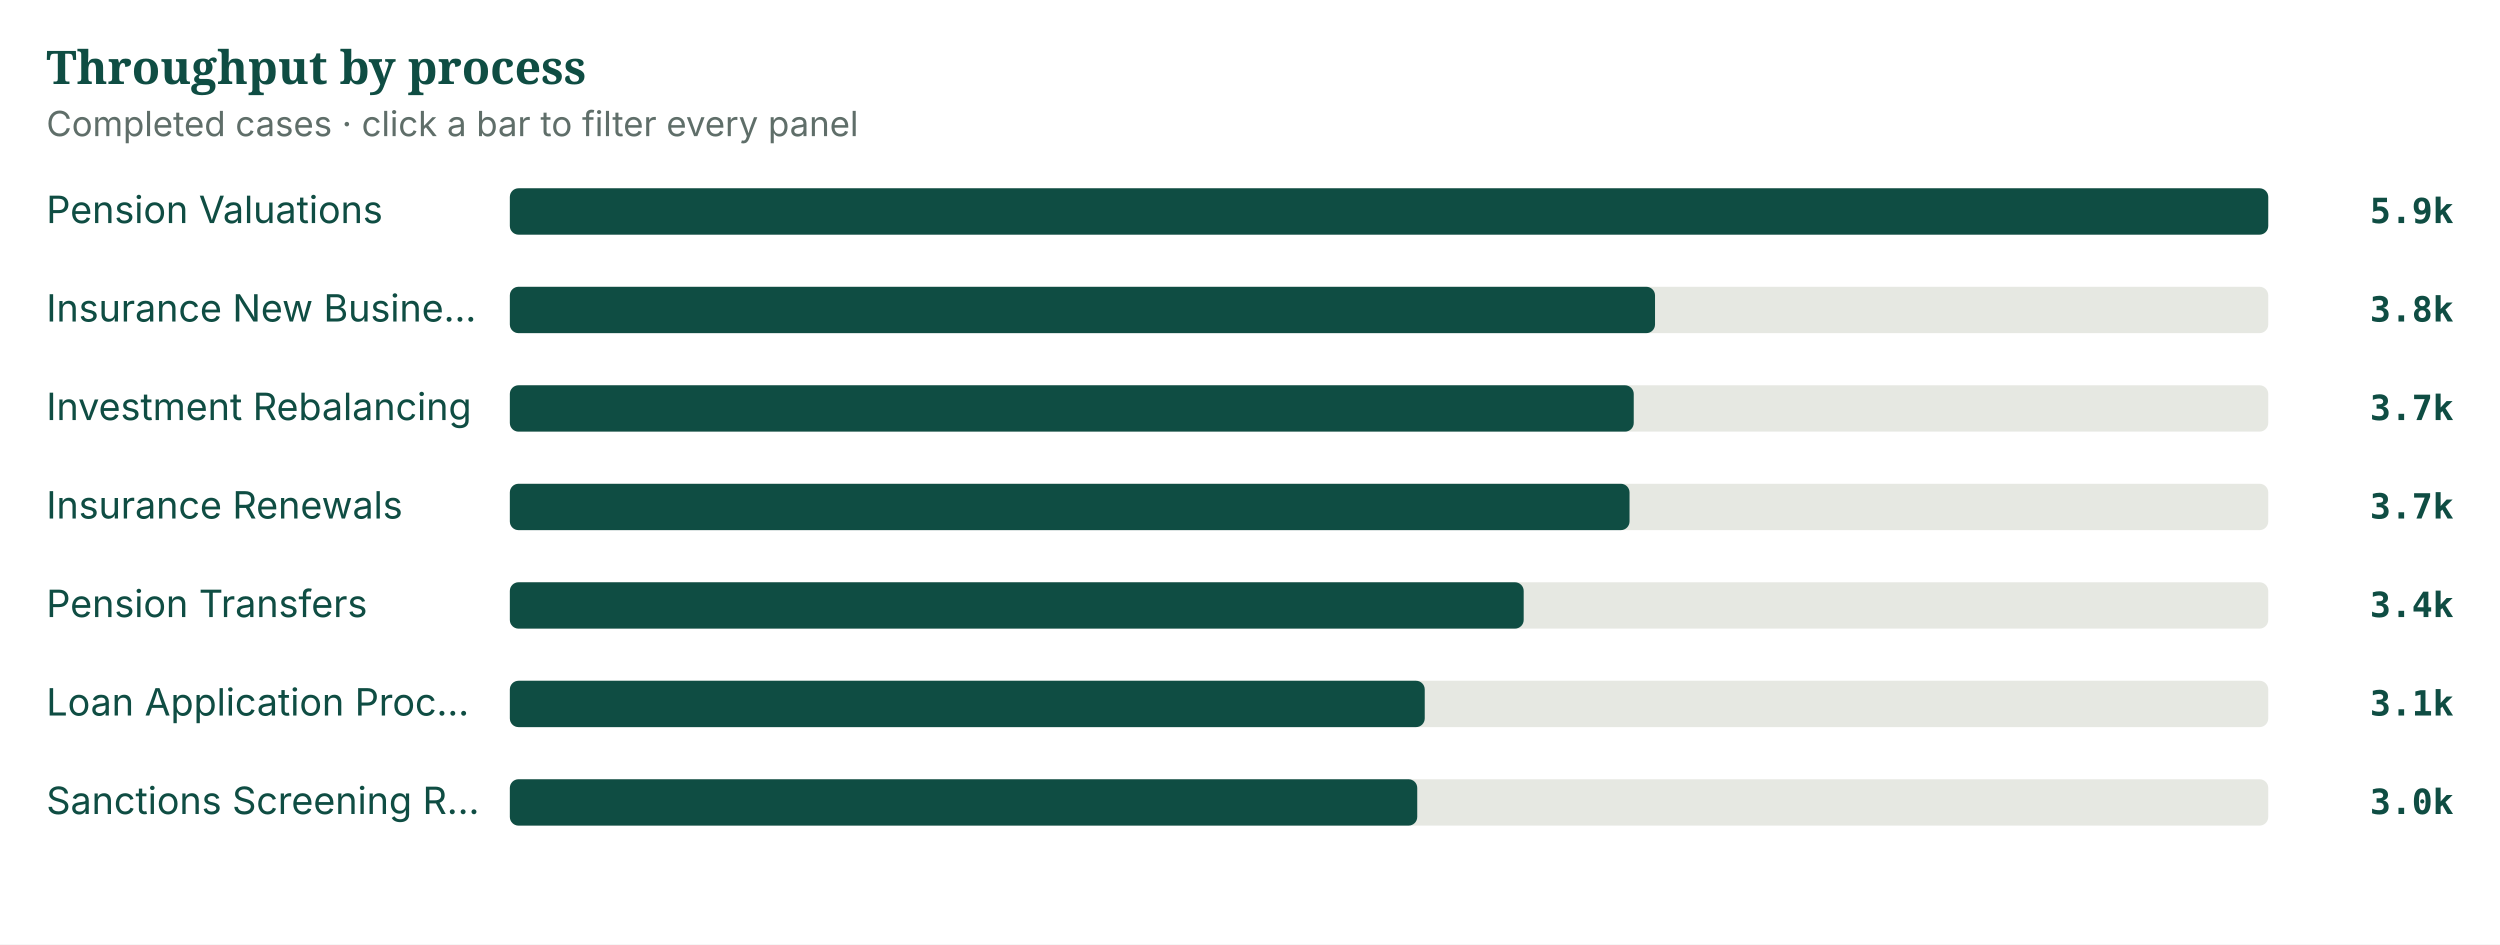
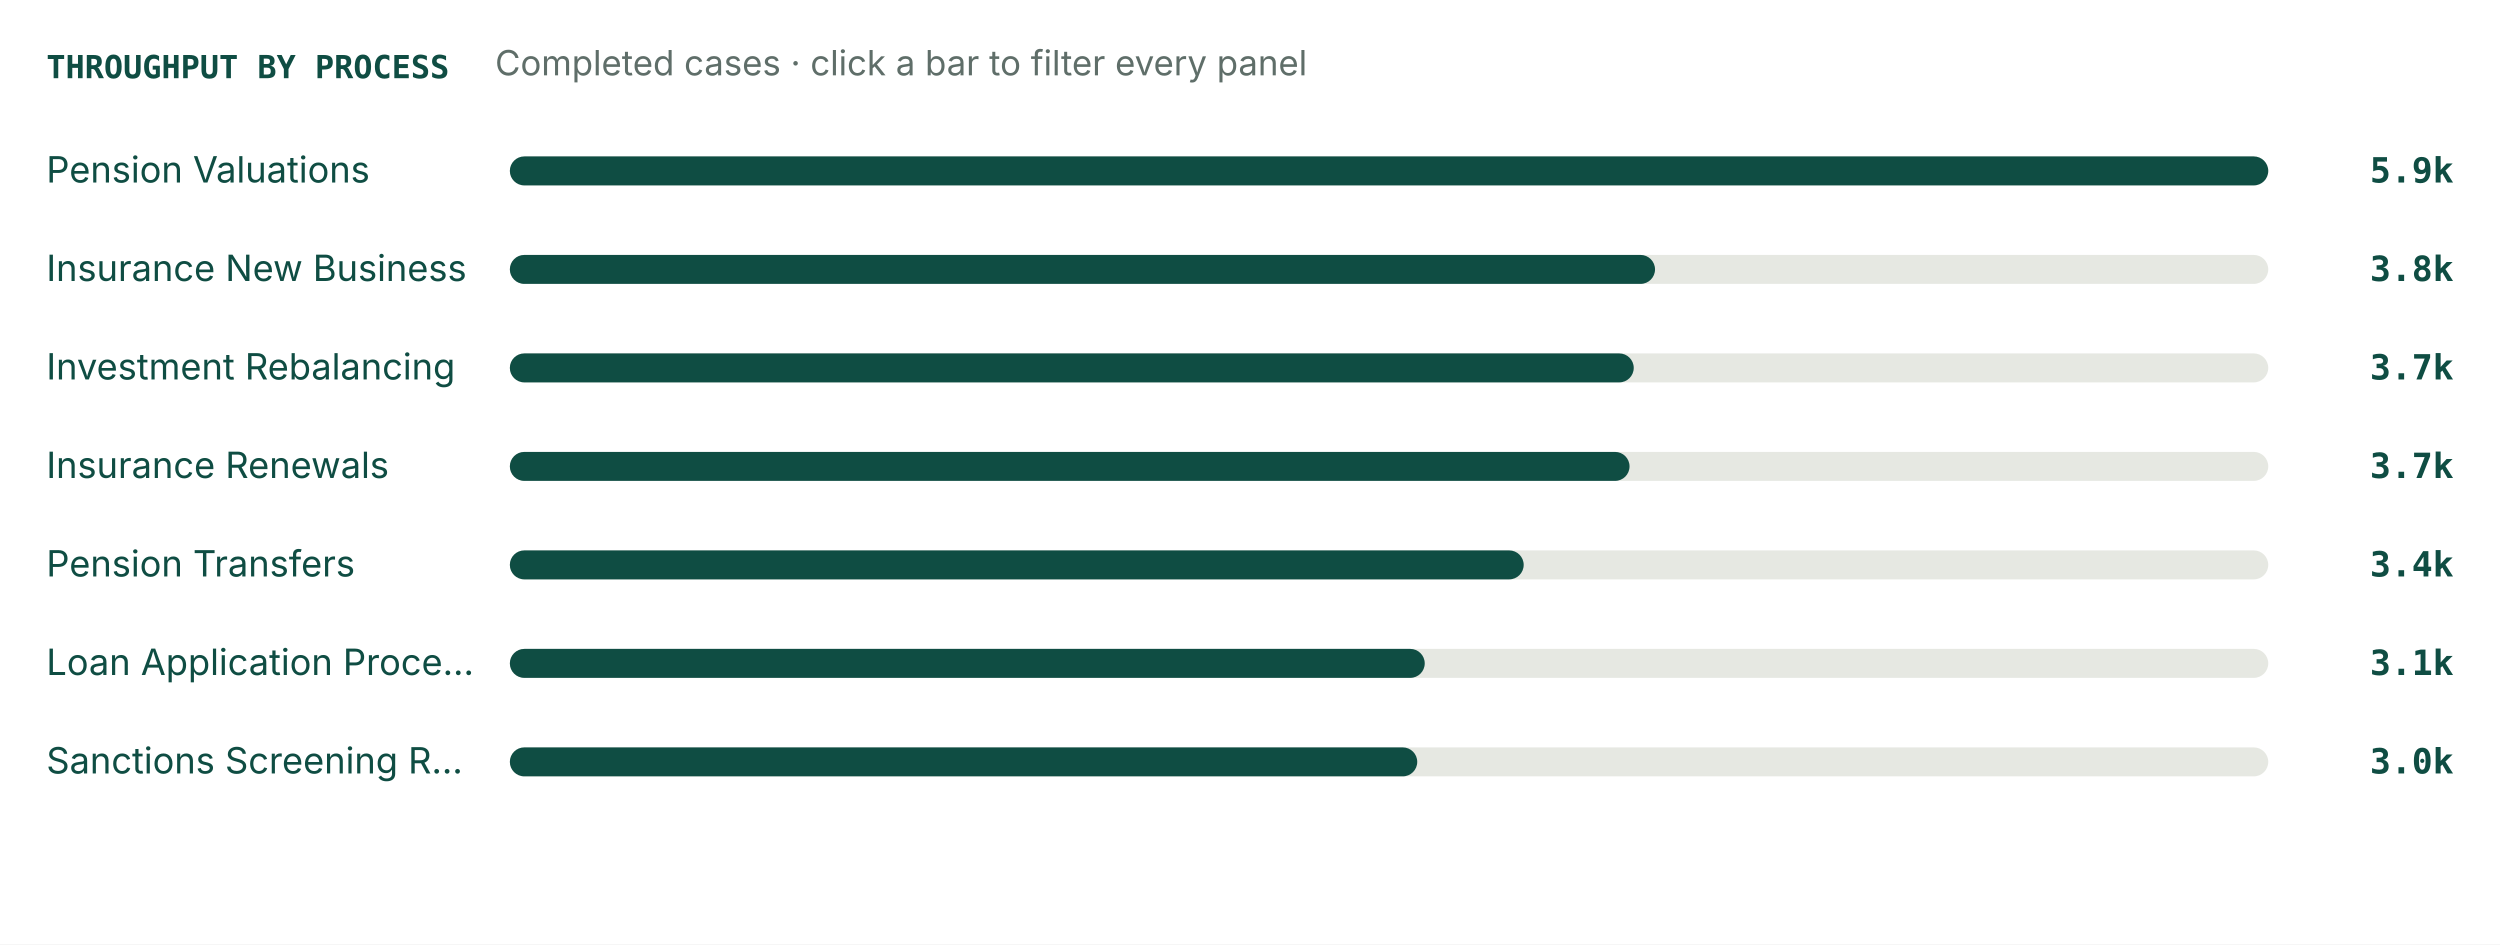
<svg xmlns="http://www.w3.org/2000/svg" version="1.1" class="marks" width="863" height="326" viewBox="0 0 863 326">
  <rect width="863" height="326" fill="#FFFFFF" />
  <g fill="none" stroke-miterlimit="10" transform="translate(0,0)">
    <g class="mark-group role-frame root" role="graphics-object" aria-roledescription="group mark container">
      <g transform="translate(0,0)">
        <path class="background" aria-hidden="true" d="M0,0h863v326h-863Z" />
        <g>
          <g class="mark-text role-mark frame_title" role="graphics-object" aria-roledescription="text mark container">
-             <text text-anchor="start" transform="translate(16,29)" font-family="Fraunces, Cambria, Georgia, Gelasio, serif" font-size="16px" font-weight="bold" fill="#0F4D43">Throughput by process</text>
+             <text text-anchor="start" transform="translate(16,27)" font-family="'JetBrains Mono', Consolas, 'Roboto Mono', monospace" font-size="11px" font-weight="600" fill="#0F4D43">THROUGHPUT BY PROCESS</text>
          </g>
          <g class="mark-text role-mark" role="graphics-object" aria-roledescription="text mark container">
-             <text text-anchor="start" transform="translate(16,47)" font-family="Inter, 'Segoe UI', Carlito, Calibri, Arial, sans-serif" font-size="12px" fill="#5F6E69">Completed cases · click a bar to filter every panel</text>
+             <text text-anchor="start" transform="translate(170.9,26)" font-family="Inter, 'Segoe UI', Carlito, Calibri, Arial, sans-serif" font-size="12px" fill="#5F6E69">Completed cases · click a bar to filter every panel</text>
          </g>
          <g class="mark-group role-scope hb_row" role="graphics-object" aria-roledescription="group mark container">
-             <g transform="translate(16,56)">
+             <g transform="translate(16,42)">
              <path class="background" aria-hidden="true" d="M0,0h831v34h-831Z" opacity="1" />
              <g>
                <g class="mark-text role-mark" role="graphics-object" aria-roledescription="text mark container">
-                   <text text-anchor="start" transform="translate(0,21)" font-family="Inter, 'Segoe UI', Carlito, Calibri, Arial, sans-serif" font-size="13px" fill="#0F4D43">Pension Valuations</text>
+                   <text text-anchor="start" transform="translate(0,21)" font-family="Inter, 'Segoe UI', Carlito, Calibri, Arial, sans-serif" font-size="12.5px" fill="#0F4D43">Pension Valuations</text>
                </g>
                <g class="mark-rect role-mark" role="graphics-symbol" aria-roledescription="rect mark container">
-                   <path d="M163,9L764,9C765.656,9,767,10.344,767,12L767,22C767,23.656,765.656,25,764,25L163,25C161.344,25,160,23.656,160,22L160,12C160,10.344,161.344,9,163,9Z" fill="#E6E8E2" />
+                   <path d="M165,12L762,12C764.76,12,767,14.24,767,17L767,17C767,19.76,764.76,22,762,22L165,22C162.24,22,160,19.76,160,17L160,17C160,14.24,162.24,12,165,12Z" fill="#E6E8E2" />
                </g>
                <g class="mark-rect role-mark" role="graphics-symbol" aria-roledescription="rect mark container">
-                   <path d="M163,9L764,9C765.656,9,767,10.344,767,12L767,22C767,23.656,765.656,25,764,25L163,25C161.344,25,160,23.656,160,22L160,12C160,10.344,161.344,9,163,9Z" fill="#0F4D43" />
+                   <path d="M165,12L762,12C764.76,12,767,14.24,767,17L767,17C767,19.76,764.76,22,762,22L165,22C162.24,22,160,19.76,160,17L160,17C160,14.24,162.24,12,165,12Z" fill="#0F4D43" />
                </g>
                <g class="mark-text role-mark" role="graphics-object" aria-roledescription="text mark container">
-                   <text text-anchor="end" transform="translate(831,21)" font-family="'JetBrains Mono', Consolas, 'Roboto Mono', monospace" font-size="12px" font-weight="bold" fill="#0F4D43">5.9k</text>
+                   <text text-anchor="end" transform="translate(831,21)" font-family="'JetBrains Mono', Consolas, 'Roboto Mono', monospace" font-size="12px" font-weight="600" fill="#0F4D43">5.9k</text>
                </g>
              </g>
              <path class="foreground" aria-hidden="true" d="" display="none" />
            </g>
-             <g transform="translate(16,90)">
+             <g transform="translate(16,76)">
              <path class="background" aria-hidden="true" d="M0,0h831v34h-831Z" opacity="1" />
              <g>
                <g class="mark-text role-mark" role="graphics-object" aria-roledescription="text mark container">
-                   <text text-anchor="start" transform="translate(0,21)" font-family="Inter, 'Segoe UI', Carlito, Calibri, Arial, sans-serif" font-size="13px" fill="#0F4D43">Insurance New Busine…</text>
+                   <text text-anchor="start" transform="translate(0,21)" font-family="Inter, 'Segoe UI', Carlito, Calibri, Arial, sans-serif" font-size="12.5px" fill="#0F4D43">Insurance New Business</text>
                </g>
                <g class="mark-rect role-mark" role="graphics-symbol" aria-roledescription="rect mark container">
-                   <path d="M163,9L764,9C765.656,9,767,10.344,767,12L767,22C767,23.656,765.656,25,764,25L163,25C161.344,25,160,23.656,160,22L160,12C160,10.344,161.344,9,163,9Z" fill="#E6E8E2" />
+                   <path d="M165,12L762,12C764.76,12,767,14.24,767,17L767,17C767,19.76,764.76,22,762,22L165,22C162.24,22,160,19.76,160,17L160,17C160,14.24,162.24,12,165,12Z" fill="#E6E8E2" />
                </g>
                <g class="mark-rect role-mark" role="graphics-symbol" aria-roledescription="rect mark container">
-                   <path d="M163,9L552.316,9C553.972,9,555.316,10.344,555.316,12L555.316,22C555.316,23.656,553.972,25,552.316,25L163,25C161.344,25,160,23.656,160,22L160,12C160,10.344,161.344,9,163,9Z" fill="#0F4D43" />
+                   <path d="M165,12L550.316,12C553.076,12,555.316,14.24,555.316,17L555.316,17C555.316,19.76,553.076,22,550.316,22L165,22C162.24,22,160,19.76,160,17L160,17C160,14.24,162.24,12,165,12Z" fill="#0F4D43" />
                </g>
                <g class="mark-text role-mark" role="graphics-object" aria-roledescription="text mark container">
-                   <text text-anchor="end" transform="translate(831,21)" font-family="'JetBrains Mono', Consolas, 'Roboto Mono', monospace" font-size="12px" font-weight="bold" fill="#0F4D43">3.8k</text>
+                   <text text-anchor="end" transform="translate(831,21)" font-family="'JetBrains Mono', Consolas, 'Roboto Mono', monospace" font-size="12px" font-weight="600" fill="#0F4D43">3.8k</text>
                </g>
              </g>
              <path class="foreground" aria-hidden="true" d="" display="none" />
            </g>
-             <g transform="translate(16,124)">
+             <g transform="translate(16,110)">
              <path class="background" aria-hidden="true" d="M0,0h831v34h-831Z" opacity="1" />
              <g>
                <g class="mark-text role-mark" role="graphics-object" aria-roledescription="text mark container">
-                   <text text-anchor="start" transform="translate(0,21)" font-family="Inter, 'Segoe UI', Carlito, Calibri, Arial, sans-serif" font-size="13px" fill="#0F4D43">Investment Rebalancing</text>
+                   <text text-anchor="start" transform="translate(0,21)" font-family="Inter, 'Segoe UI', Carlito, Calibri, Arial, sans-serif" font-size="12.5px" fill="#0F4D43">Investment Rebalancing</text>
                </g>
                <g class="mark-rect role-mark" role="graphics-symbol" aria-roledescription="rect mark container">
-                   <path d="M163,9L764,9C765.656,9,767,10.344,767,12L767,22C767,23.656,765.656,25,764,25L163,25C161.344,25,160,23.656,160,22L160,12C160,10.344,161.344,9,163,9Z" fill="#E6E8E2" />
+                   <path d="M165,12L762,12C764.76,12,767,14.24,767,17L767,17C767,19.76,764.76,22,762,22L165,22C162.24,22,160,19.76,160,17L160,17C160,14.24,162.24,12,165,12Z" fill="#E6E8E2" />
                </g>
                <g class="mark-rect role-mark" role="graphics-symbol" aria-roledescription="rect mark container">
-                   <path d="M163,9L544.967,9C546.622,9,547.967,10.344,547.967,12L547.967,22C547.967,23.656,546.622,25,544.967,25L163,25C161.344,25,160,23.656,160,22L160,12C160,10.344,161.344,9,163,9Z" fill="#0F4D43" />
+                   <path d="M165,12L542.967,12C545.726,12,547.967,14.24,547.967,17L547.967,17C547.967,19.76,545.726,22,542.967,22L165,22C162.24,22,160,19.76,160,17L160,17C160,14.24,162.24,12,165,12Z" fill="#0F4D43" />
                </g>
                <g class="mark-text role-mark" role="graphics-object" aria-roledescription="text mark container">
-                   <text text-anchor="end" transform="translate(831,21)" font-family="'JetBrains Mono', Consolas, 'Roboto Mono', monospace" font-size="12px" font-weight="bold" fill="#0F4D43">3.7k</text>
+                   <text text-anchor="end" transform="translate(831,21)" font-family="'JetBrains Mono', Consolas, 'Roboto Mono', monospace" font-size="12px" font-weight="600" fill="#0F4D43">3.7k</text>
                </g>
              </g>
              <path class="foreground" aria-hidden="true" d="" display="none" />
            </g>
-             <g transform="translate(16,158)">
+             <g transform="translate(16,144)">
              <path class="background" aria-hidden="true" d="M0,0h831v34h-831Z" opacity="1" />
              <g>
                <g class="mark-text role-mark" role="graphics-object" aria-roledescription="text mark container">
-                   <text text-anchor="start" transform="translate(0,21)" font-family="Inter, 'Segoe UI', Carlito, Calibri, Arial, sans-serif" font-size="13px" fill="#0F4D43">Insurance Renewals</text>
+                   <text text-anchor="start" transform="translate(0,21)" font-family="Inter, 'Segoe UI', Carlito, Calibri, Arial, sans-serif" font-size="12.5px" fill="#0F4D43">Insurance Renewals</text>
                </g>
                <g class="mark-rect role-mark" role="graphics-symbol" aria-roledescription="rect mark container">
-                   <path d="M163,9L764,9C765.656,9,767,10.344,767,12L767,22C767,23.656,765.656,25,764,25L163,25C161.344,25,160,23.656,160,22L160,12C160,10.344,161.344,9,163,9Z" fill="#E6E8E2" />
+                   <path d="M165,12L762,12C764.76,12,767,14.24,767,17L767,17C767,19.76,764.76,22,762,22L165,22C162.24,22,160,19.76,160,17L160,17C160,14.24,162.24,12,165,12Z" fill="#E6E8E2" />
                </g>
                <g class="mark-rect role-mark" role="graphics-symbol" aria-roledescription="rect mark container">
-                   <path d="M163,9L543.517,9C545.173,9,546.517,10.344,546.517,12L546.517,22C546.517,23.656,545.173,25,543.517,25L163,25C161.344,25,160,23.656,160,22L160,12C160,10.344,161.344,9,163,9Z" fill="#0F4D43" />
+                   <path d="M165,12L541.517,12C544.277,12,546.517,14.24,546.517,17L546.517,17C546.517,19.76,544.277,22,541.517,22L165,22C162.24,22,160,19.76,160,17L160,17C160,14.24,162.24,12,165,12Z" fill="#0F4D43" />
                </g>
                <g class="mark-text role-mark" role="graphics-object" aria-roledescription="text mark container">
-                   <text text-anchor="end" transform="translate(831,21)" font-family="'JetBrains Mono', Consolas, 'Roboto Mono', monospace" font-size="12px" font-weight="bold" fill="#0F4D43">3.7k</text>
+                   <text text-anchor="end" transform="translate(831,21)" font-family="'JetBrains Mono', Consolas, 'Roboto Mono', monospace" font-size="12px" font-weight="600" fill="#0F4D43">3.7k</text>
                </g>
              </g>
              <path class="foreground" aria-hidden="true" d="" display="none" />
            </g>
-             <g transform="translate(16,192)">
+             <g transform="translate(16,178)">
              <path class="background" aria-hidden="true" d="M0,0h831v34h-831Z" opacity="1" />
              <g>
                <g class="mark-text role-mark" role="graphics-object" aria-roledescription="text mark container">
-                   <text text-anchor="start" transform="translate(0,21)" font-family="Inter, 'Segoe UI', Carlito, Calibri, Arial, sans-serif" font-size="13px" fill="#0F4D43">Pension Transfers</text>
+                   <text text-anchor="start" transform="translate(0,21)" font-family="Inter, 'Segoe UI', Carlito, Calibri, Arial, sans-serif" font-size="12.5px" fill="#0F4D43">Pension Transfers</text>
                </g>
                <g class="mark-rect role-mark" role="graphics-symbol" aria-roledescription="rect mark container">
-                   <path d="M163,9L764,9C765.656,9,767,10.344,767,12L767,22C767,23.656,765.656,25,764,25L163,25C161.344,25,160,23.656,160,22L160,12C160,10.344,161.344,9,163,9Z" fill="#E6E8E2" />
+                   <path d="M165,12L762,12C764.76,12,767,14.24,767,17L767,17C767,19.76,764.76,22,762,22L165,22C162.24,22,160,19.76,160,17L160,17C160,14.24,162.24,12,165,12Z" fill="#E6E8E2" />
                </g>
                <g class="mark-rect role-mark" role="graphics-symbol" aria-roledescription="rect mark container">
-                   <path d="M163,9L506.977,9C508.633,9,509.977,10.344,509.977,12L509.977,22C509.977,23.656,508.633,25,506.977,25L163,25C161.344,25,160,23.656,160,22L160,12C160,10.344,161.344,9,163,9Z" fill="#0F4D43" />
+                   <path d="M165,12L504.977,12C507.737,12,509.977,14.24,509.977,17L509.977,17C509.977,19.76,507.737,22,504.977,22L165,22C162.24,22,160,19.76,160,17L160,17C160,14.24,162.24,12,165,12Z" fill="#0F4D43" />
                </g>
                <g class="mark-text role-mark" role="graphics-object" aria-roledescription="text mark container">
-                   <text text-anchor="end" transform="translate(831,21)" font-family="'JetBrains Mono', Consolas, 'Roboto Mono', monospace" font-size="12px" font-weight="bold" fill="#0F4D43">3.4k</text>
+                   <text text-anchor="end" transform="translate(831,21)" font-family="'JetBrains Mono', Consolas, 'Roboto Mono', monospace" font-size="12px" font-weight="600" fill="#0F4D43">3.4k</text>
                </g>
              </g>
              <path class="foreground" aria-hidden="true" d="" display="none" />
            </g>
-             <g transform="translate(16,226)">
+             <g transform="translate(16,212)">
              <path class="background" aria-hidden="true" d="M0,0h831v34h-831Z" opacity="1" />
              <g>
                <g class="mark-text role-mark" role="graphics-object" aria-roledescription="text mark container">
-                   <text text-anchor="start" transform="translate(0,21)" font-family="Inter, 'Segoe UI', Carlito, Calibri, Arial, sans-serif" font-size="13px" fill="#0F4D43">Loan Application Proc…</text>
+                   <text text-anchor="start" transform="translate(0,21)" font-family="Inter, 'Segoe UI', Carlito, Calibri, Arial, sans-serif" font-size="12.5px" fill="#0F4D43">Loan Application Proce…</text>
                </g>
                <g class="mark-rect role-mark" role="graphics-symbol" aria-roledescription="rect mark container">
-                   <path d="M163,9L764,9C765.656,9,767,10.344,767,12L767,22C767,23.656,765.656,25,764,25L163,25C161.344,25,160,23.656,160,22L160,12C160,10.344,161.344,9,163,9Z" fill="#E6E8E2" />
+                   <path d="M165,12L762,12C764.76,12,767,14.24,767,17L767,17C767,19.76,764.76,22,762,22L165,22C162.24,22,160,19.76,160,17L160,17C160,14.24,162.24,12,165,12Z" fill="#E6E8E2" />
                </g>
                <g class="mark-rect role-mark" role="graphics-symbol" aria-roledescription="rect mark container">
-                   <path d="M163,9L472.818,9C474.474,9,475.818,10.344,475.818,12L475.818,22C475.818,23.656,474.474,25,472.818,25L163,25C161.344,25,160,23.656,160,22L160,12C160,10.344,161.344,9,163,9Z" fill="#0F4D43" />
+                   <path d="M165,12L470.818,12C473.578,12,475.818,14.24,475.818,17L475.818,17C475.818,19.76,473.578,22,470.818,22L165,22C162.24,22,160,19.76,160,17L160,17C160,14.24,162.24,12,165,12Z" fill="#0F4D43" />
                </g>
                <g class="mark-text role-mark" role="graphics-object" aria-roledescription="text mark container">
-                   <text text-anchor="end" transform="translate(831,21)" font-family="'JetBrains Mono', Consolas, 'Roboto Mono', monospace" font-size="12px" font-weight="bold" fill="#0F4D43">3.1k</text>
+                   <text text-anchor="end" transform="translate(831,21)" font-family="'JetBrains Mono', Consolas, 'Roboto Mono', monospace" font-size="12px" font-weight="600" fill="#0F4D43">3.1k</text>
                </g>
              </g>
              <path class="foreground" aria-hidden="true" d="" display="none" />
            </g>
-             <g transform="translate(16,260)">
+             <g transform="translate(16,246)">
              <path class="background" aria-hidden="true" d="M0,0h831v34h-831Z" opacity="1" />
              <g>
                <g class="mark-text role-mark" role="graphics-object" aria-roledescription="text mark container">
-                   <text text-anchor="start" transform="translate(0,21)" font-family="Inter, 'Segoe UI', Carlito, Calibri, Arial, sans-serif" font-size="13px" fill="#0F4D43">Sanctions Screening R…</text>
+                   <text text-anchor="start" transform="translate(0,21)" font-family="Inter, 'Segoe UI', Carlito, Calibri, Arial, sans-serif" font-size="12.5px" fill="#0F4D43">Sanctions Screening R…</text>
                </g>
                <g class="mark-rect role-mark" role="graphics-symbol" aria-roledescription="rect mark container">
-                   <path d="M163,9L764,9C765.656,9,767,10.344,767,12L767,22C767,23.656,765.656,25,764,25L163,25C161.344,25,160,23.656,160,22L160,12C160,10.344,161.344,9,163,9Z" fill="#E6E8E2" />
+                   <path d="M165,12L762,12C764.76,12,767,14.24,767,17L767,17C767,19.76,764.76,22,762,22L165,22C162.24,22,160,19.76,160,17L160,17C160,14.24,162.24,12,165,12Z" fill="#E6E8E2" />
                </g>
                <g class="mark-rect role-mark" role="graphics-symbol" aria-roledescription="rect mark container">
-                   <path d="M163,9L470.23,9C471.886,9,473.23,10.344,473.23,12L473.23,22C473.23,23.656,471.886,25,470.23,25L163,25C161.344,25,160,23.656,160,22L160,12C160,10.344,161.344,9,163,9Z" fill="#0F4D43" />
+                   <path d="M165,12L468.23,12C470.99,12,473.23,14.24,473.23,17L473.23,17C473.23,19.76,470.99,22,468.23,22L165,22C162.24,22,160,19.76,160,17L160,17C160,14.24,162.24,12,165,12Z" fill="#0F4D43" />
                </g>
                <g class="mark-text role-mark" role="graphics-object" aria-roledescription="text mark container">
-                   <text text-anchor="end" transform="translate(831,21)" font-family="'JetBrains Mono', Consolas, 'Roboto Mono', monospace" font-size="12px" font-weight="bold" fill="#0F4D43">3.0k</text>
+                   <text text-anchor="end" transform="translate(831,21)" font-family="'JetBrains Mono', Consolas, 'Roboto Mono', monospace" font-size="12px" font-weight="600" fill="#0F4D43">3.0k</text>
                </g>
              </g>
              <path class="foreground" aria-hidden="true" d="" display="none" />
            </g>
          </g>
          <g class="mark-text role-mark" role="graphics-object" aria-roledescription="text mark container">
            <text text-anchor="end" transform="translate(847,306)" font-family="'JetBrains Mono', Consolas, 'Roboto Mono', monospace" font-size="10px" fill="#5F6E69" />
          </g>
        </g>
        <path class="foreground" aria-hidden="true" d="" display="none" />
      </g>
    </g>
  </g>
</svg>
